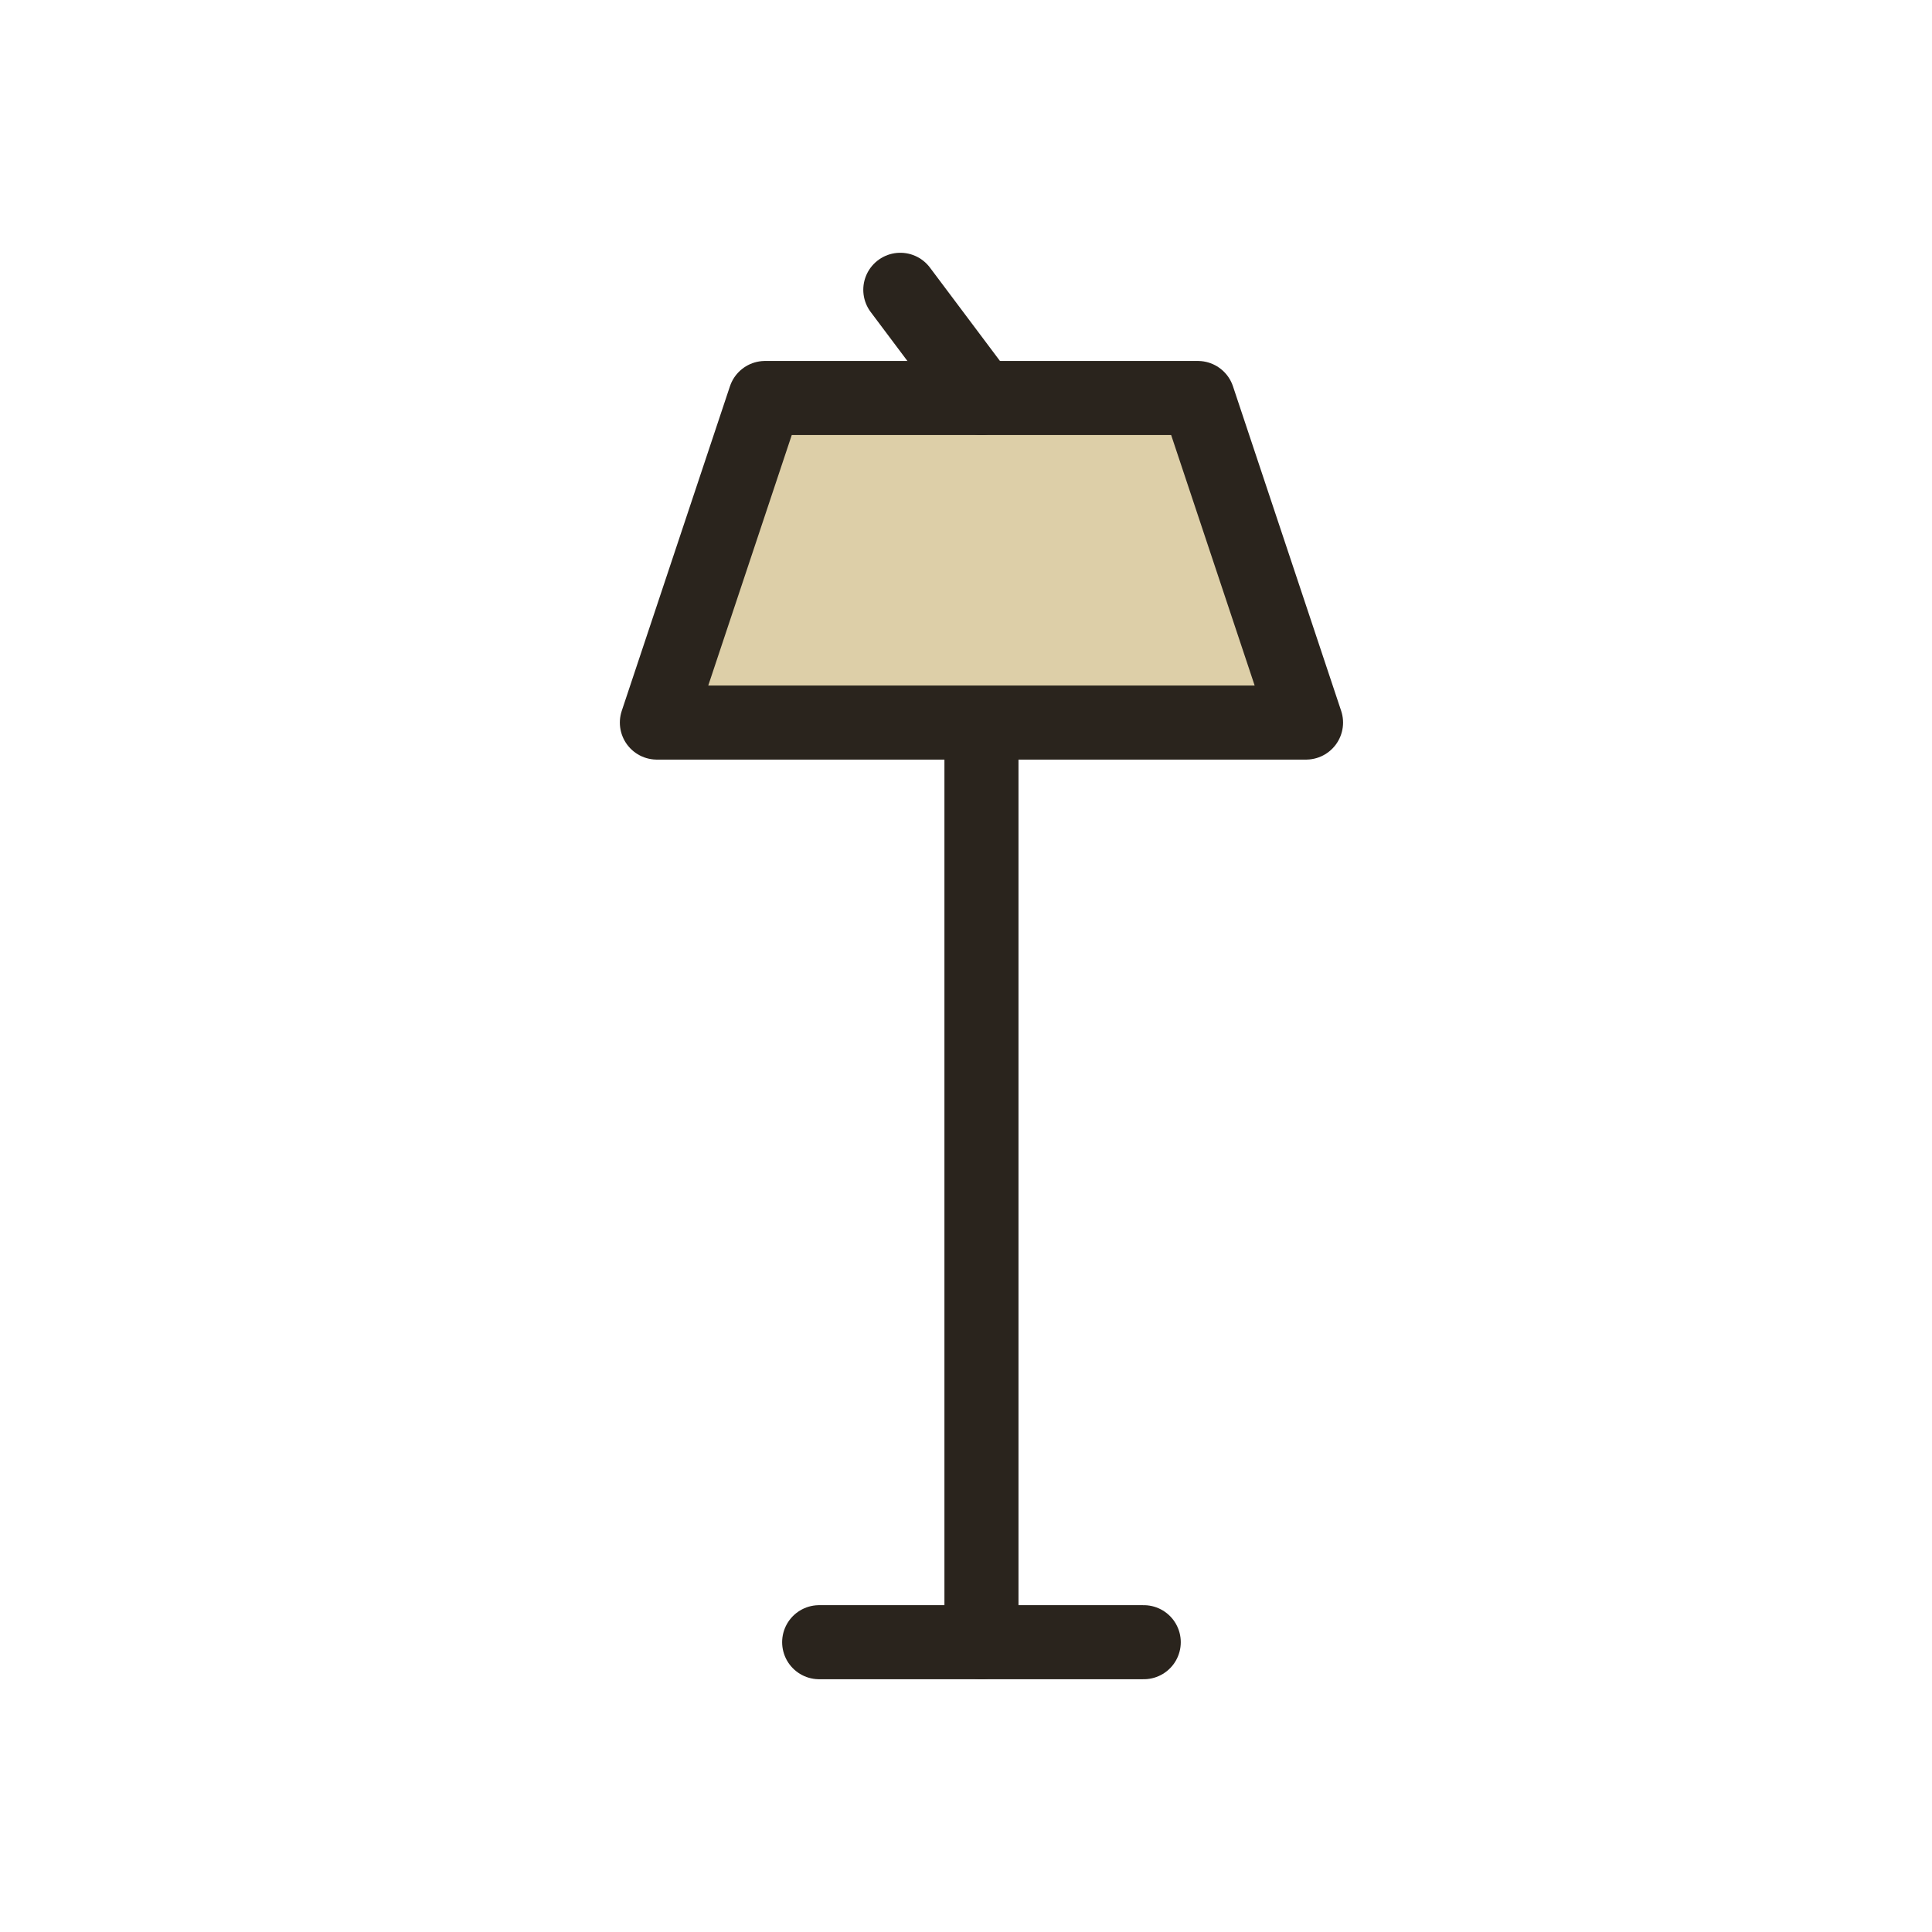
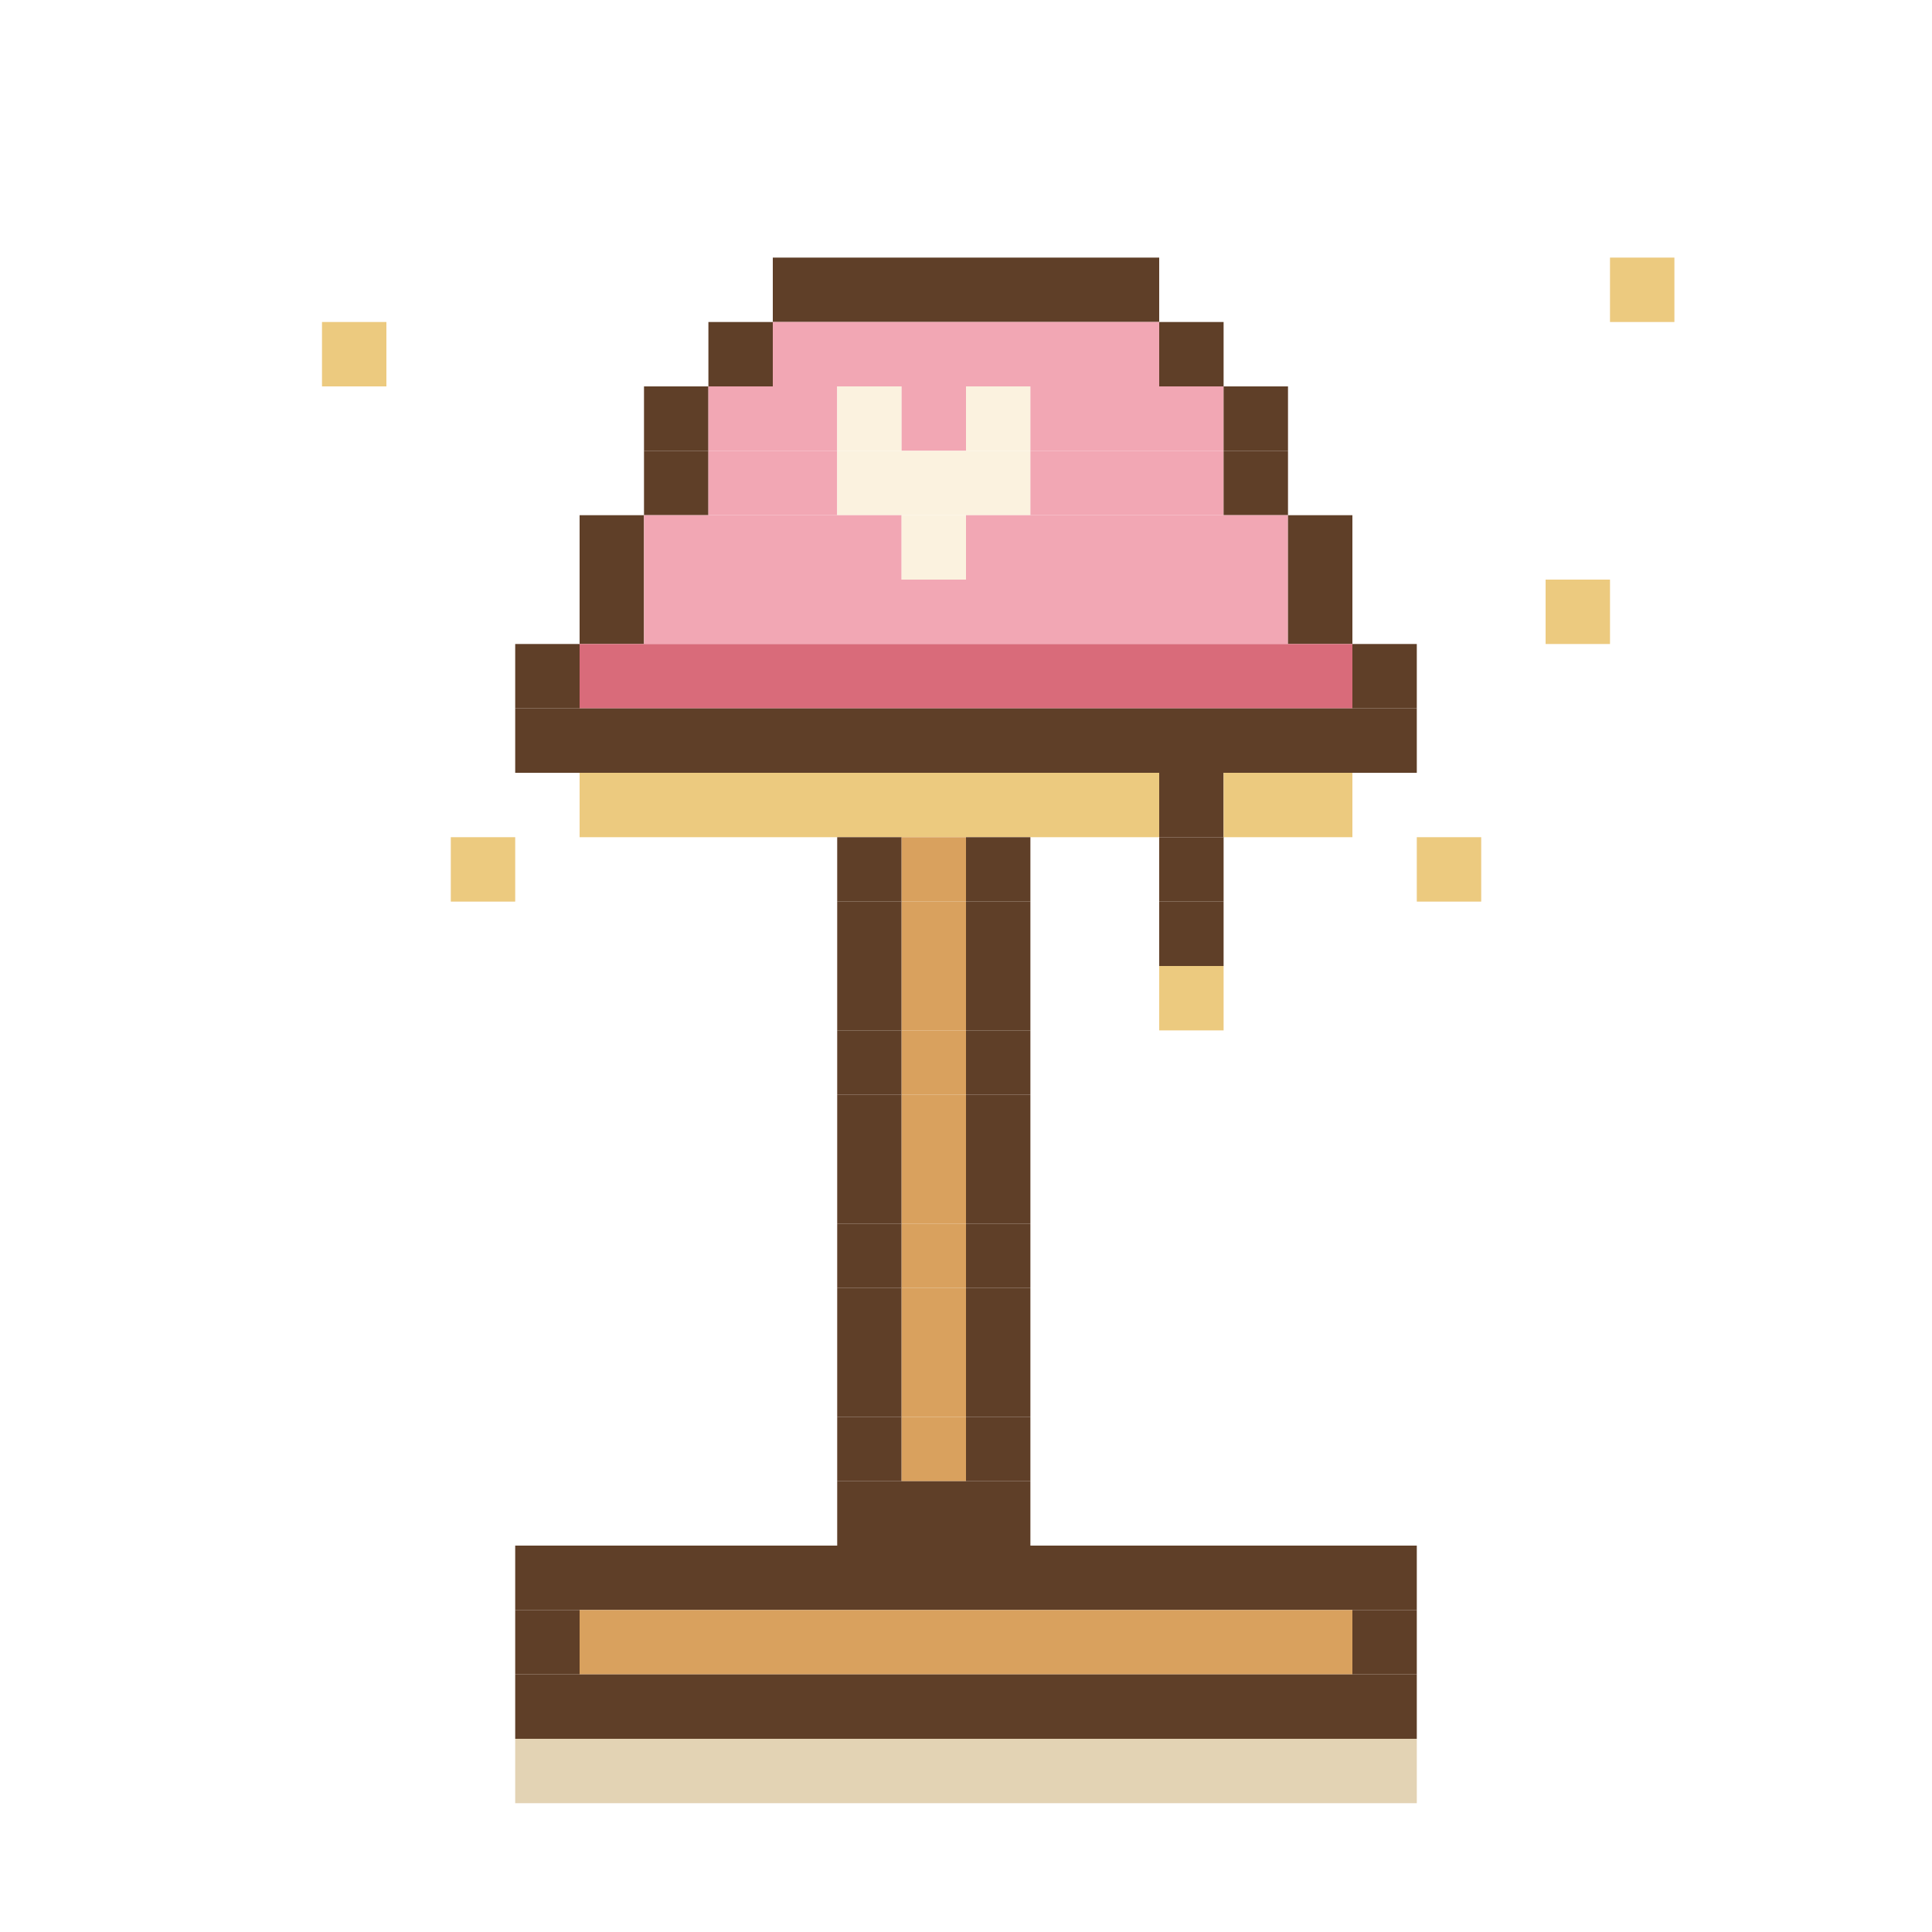
<svg xmlns="http://www.w3.org/2000/svg" width="60" height="60" viewBox="0 0 60 60" fill="none">
-   <path d="M23.76 12.36H37.2L40.56 22.44H20.4L23.76 12.36Z" fill="#DDCFA8" stroke="#2A241D" stroke-width="2.3" stroke-linejoin="round" />
-   <path d="M30.48 23.28L30.48 51" stroke="#2A241D" stroke-width="2.3" stroke-linecap="round" stroke-linejoin="round" />
-   <path d="M25.44 51H35.52" stroke="#2A241D" stroke-width="2.3" stroke-linecap="round" stroke-linejoin="round" />
-   <path d="M27.96 9L30.48 12.36" stroke="#2A241D" stroke-width="2.3" stroke-linecap="round" stroke-linejoin="round" />
+   <path d="M36 8H24V10H36V8Z" fill="#5F3F28" />
+   <path d="M52 8H50V10H52V8Z" fill="#ECCA7F" />
+   <path d="M12 10H10V12H12V10Z" fill="#ECCA7F" />
+   <path d="M24 10H22V12H24V10Z" fill="#5F3F28" />
+   <path d="M36 10H24V12H36V10Z" fill="#F2A7B4" />
+   <path d="M38 10H36V12H38V10Z" fill="#5F3F28" />
+   <path d="M22 12H20V14H22V12Z" fill="#5F3F28" />
+   <path d="M26 12H22V14H26V12Z" fill="#F2A7B4" />
+   <path d="M28 12H26V14H28V12Z" fill="#FBF2DF" />
+   <path d="M30 12H28V14H30V12Z" fill="#F2A7B4" />
+   <path d="M32 12H30V14H32V12Z" fill="#FBF2DF" />
+   <path d="M38 12H32V14H38V12Z" fill="#F2A7B4" />
+   <path d="M40 12H38V14H40V12Z" fill="#5F3F28" />
+   <path d="M22 14H20V16H22V14Z" fill="#5F3F28" />
+   <path d="M26 14H22V16H26V14Z" fill="#F2A7B4" />
+   <path d="M32 14H26V16H32V14Z" fill="#FBF2DF" />
+   <path d="M38 14H32V16H38V14Z" fill="#F2A7B4" />
+   <path d="M40 14H38V16H40V14Z" fill="#5F3F28" />
+   <path d="M20 16H18V18H20V16Z" fill="#5F3F28" />
+   <path d="M28 16H20V18H28V16Z" fill="#F2A7B4" />
+   <path d="M30 16H28V18H30V16Z" fill="#FBF2DF" />
+   <path d="M40 16H30V18H40V16Z" fill="#F2A7B4" />
+   <path d="M42 16H40V18H42V16Z" fill="#5F3F28" />
+   <path d="M20 18H18V20H20V18Z" fill="#5F3F28" />
+   <path d="M40 18H20V20H40V18Z" fill="#F2A7B4" />
+   <path d="M42 18H40V20H42V18Z" fill="#5F3F28" />
+   <path d="M50 18H48V20H50V18Z" fill="#ECCA7F" />
+   <path d="M18 20H16V22H18V20Z" fill="#5F3F28" />
+   <path d="M42 20H18V22H42V20Z" fill="#D96B7A" />
+   <path d="M44 20H42V22H44V20Z" fill="#5F3F28" />
+   <path d="M44 22H16V24H44V22Z" fill="#5F3F28" />
+   <path d="M36 24H18V26H36V24Z" fill="#ECCA7F" />
+   <path d="M38 24H36V26H38V24Z" fill="#5F3F28" />
+   <path d="M42 24H38V26H42V24Z" fill="#ECCA7F" />
+   <path d="M16 26H14V28H16V26Z" fill="#ECCA7F" />
+   <path d="M28 26H26V28H28V26Z" fill="#5F3F28" />
+   <path d="M30 26H28V28H30V26Z" fill="#D9A15E" />
+   <path d="M32 26H30V28H32V26Z" fill="#5F3F28" />
+   <path d="M38 26H36V28H38V26Z" fill="#5F3F28" />
+   <path d="M46 26H44V28H46V26Z" fill="#ECCA7F" />
+   <path d="M28 28H26V30H28V28Z" fill="#5F3F28" />
+   <path d="M30 28H28V30H30V28Z" fill="#D9A15E" />
+   <path d="M32 28H30V30H32V28Z" fill="#5F3F28" />
+   <path d="M38 28H36V30H38V28Z" fill="#5F3F28" />
+   <path d="M28 30H26V32H28V30Z" fill="#5F3F28" />
+   <path d="M30 30H28V32H30V30Z" fill="#D9A15E" />
+   <path d="M32 30H30V32H32V30Z" fill="#5F3F28" />
+   <path d="M38 30H36V32H38V30Z" fill="#ECCA7F" />
+   <path d="M28 32H26V34H28V32Z" fill="#5F3F28" />
+   <path d="M30 32H28V34H30V32Z" fill="#D9A15E" />
+   <path d="M32 32H30V34H32V32Z" fill="#5F3F28" />
+   <path d="M28 34H26V36H28V34Z" fill="#5F3F28" />
+   <path d="M30 34H28V36H30V34Z" fill="#D9A15E" />
+   <path d="M32 34H30V36H32V34Z" fill="#5F3F28" />
+   <path d="M28 36H26V38H28V36Z" fill="#5F3F28" />
+   <path d="M30 36H28V38H30V36Z" fill="#D9A15E" />
+   <path d="M32 36H30V38H32V36Z" fill="#5F3F28" />
+   <path d="M28 38H26V40H28V38Z" fill="#5F3F28" />
+   <path d="M30 38H28V40H30V38Z" fill="#D9A15E" />
+   <path d="M32 38H30V40H32V38Z" fill="#5F3F28" />
+   <path d="M28 40H26V42H28V40Z" fill="#5F3F28" />
+   <path d="M30 40H28V42H30V40Z" fill="#D9A15E" />
+   <path d="M32 40H30V42H32V40Z" fill="#5F3F28" />
+   <path d="M28 42H26V44H28V42Z" fill="#5F3F28" />
+   <path d="M30 42H28V44H30V42Z" fill="#D9A15E" />
+   <path d="M32 42H30V44H32V42Z" fill="#5F3F28" />
+   <path d="M28 44H26V46H28V44Z" fill="#5F3F28" />
+   <path d="M30 44H28V46H30V44Z" fill="#D9A15E" />
+   <path d="M32 44H30V46H32V44Z" fill="#5F3F28" />
+   <path d="M32 46H26V48H32V46Z" fill="#5F3F28" />
+   <path d="M44 48H16V50H44V48Z" fill="#5F3F28" />
+   <path d="M18 50H16V52H18V50Z" fill="#5F3F28" />
+   <path d="M42 50H18V52H42V50Z" fill="#D9A15E" />
+   <path d="M44 50H42V52H44V50Z" fill="#5F3F28" />
+   <path d="M44 52H16V54H44V52Z" fill="#5F3F28" />
+   <path d="M44 54H16V56H44V54Z" fill="#E3D3B4" />
</svg>
